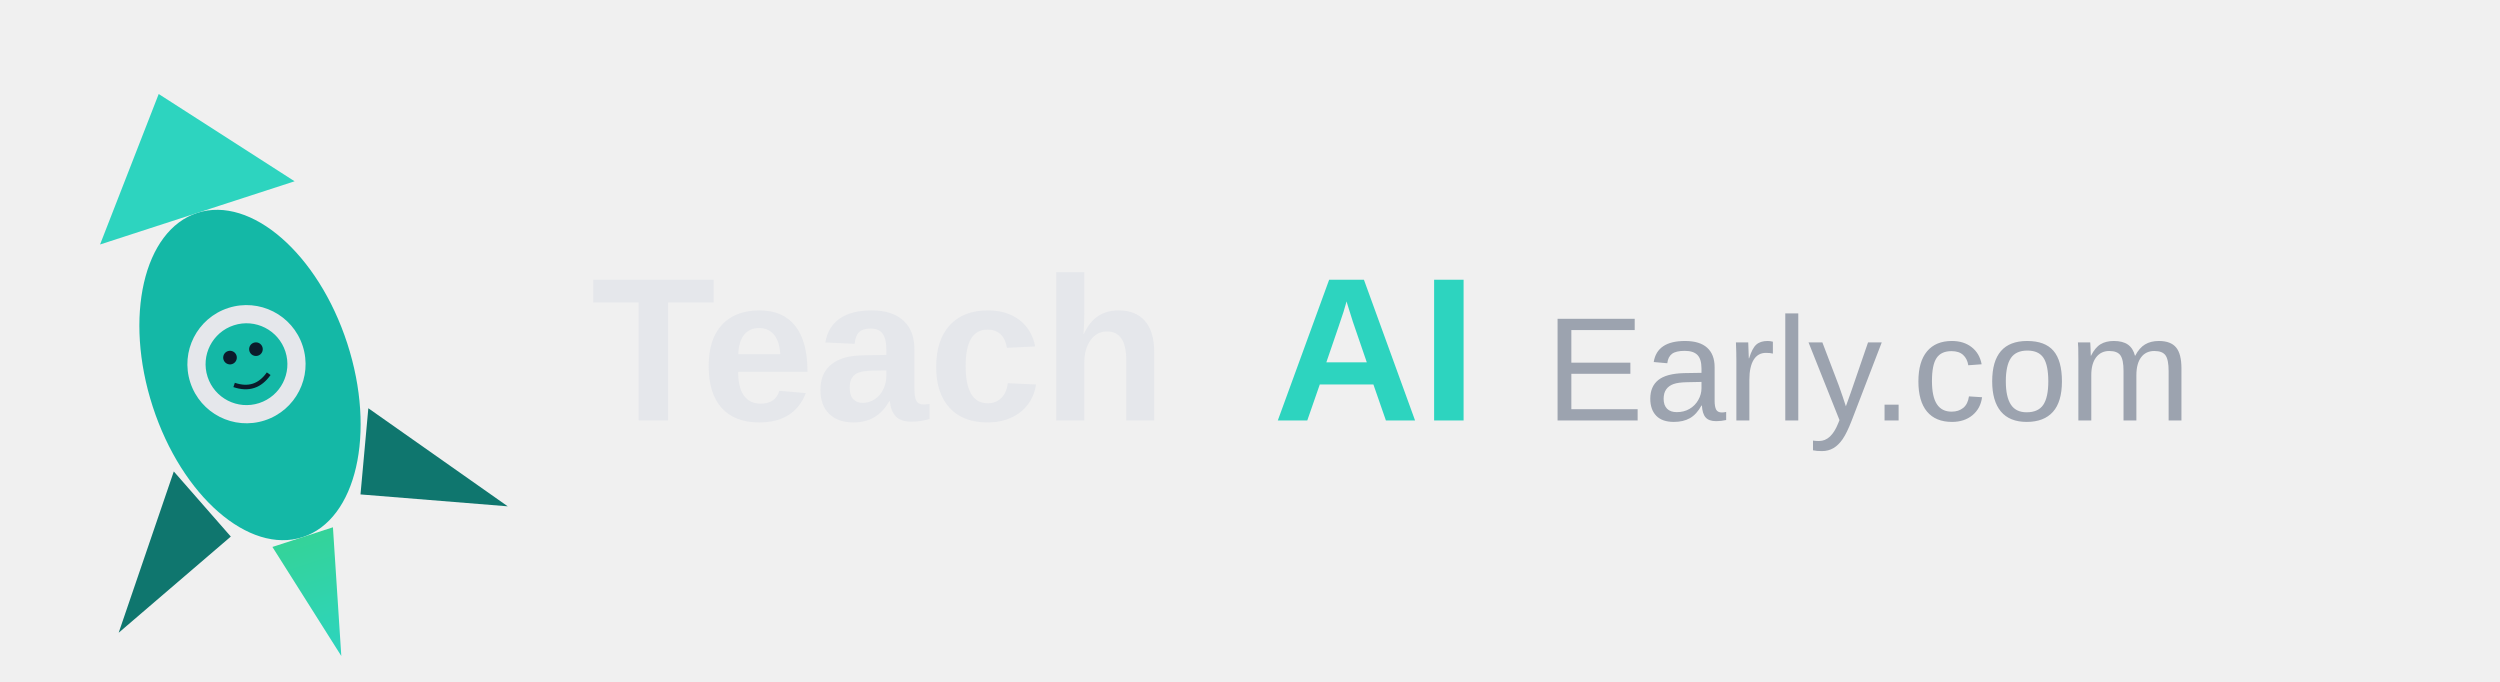
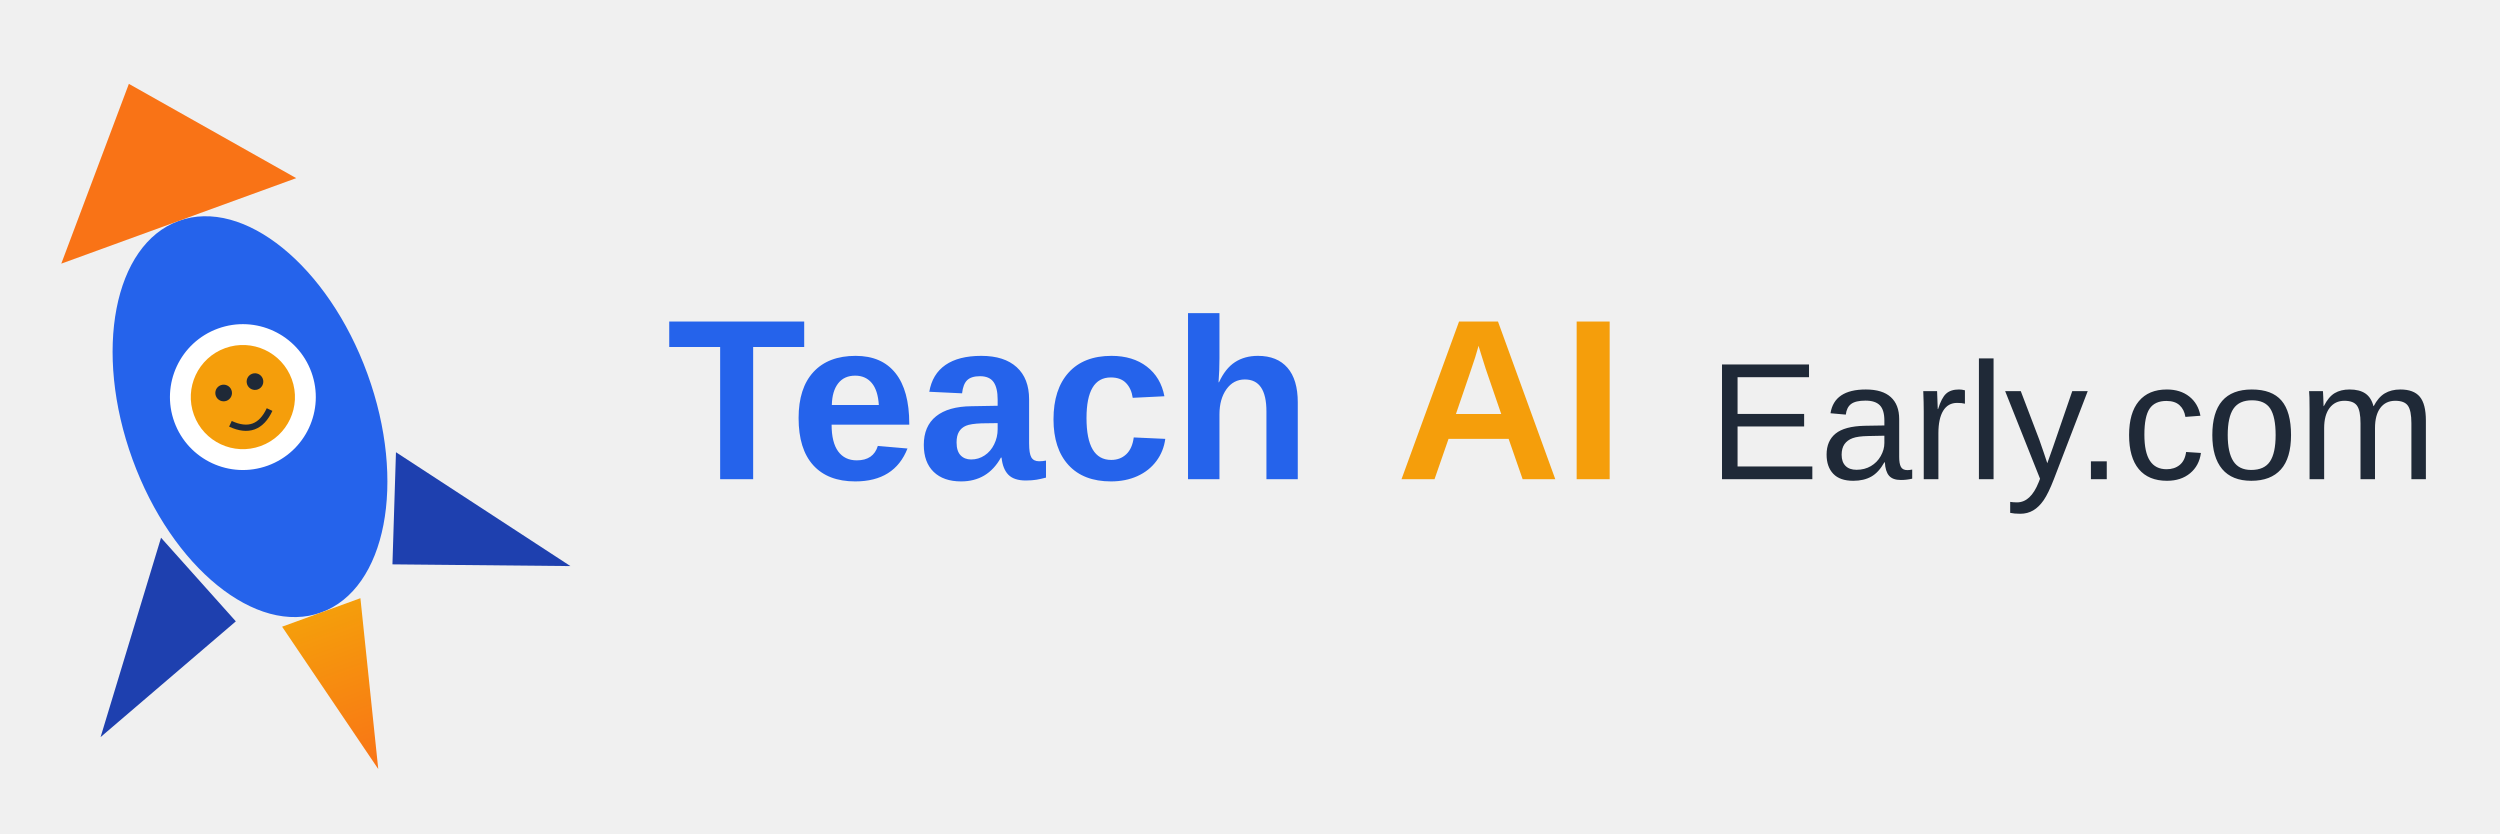
- <svg xmlns="http://www.w3.org/2000/svg" viewBox="0 0 1100 300">
+ <svg xmlns="http://www.w3.org/2000/svg" width="1200" height="400" viewBox="0 0 1200 400">
  <defs>
    <linearGradient id="flameGrad" x1="0%" y1="0%" x2="0%" y2="100%">
-       <stop offset="0%" stop-color="#34D399" />
-       <stop offset="100%" stop-color="#2DD4BF" />
+       <stop offset="0%" style="stop-color:#F59E0B; stop-opacity:1" />
+       <stop offset="100%" style="stop-color:#F97316; stop-opacity:1" />
    </linearGradient>
  </defs>
-   <g transform="translate(110,165) rotate(-18)">
-     <ellipse cx="0" cy="0" rx="45" ry="75" fill="#14B8A6" />
-     <polygon points="-45,-75 45,-75 0,-130" fill="#2DD4BF" />
-     <polygon points="-45,30 -90,90 -30,65" fill="#0F766E" />
-     <polygon points="45,30 90,90 30,65" fill="#0F766E" />
-     <circle cx="0" cy="-5" r="26" fill="#E5E7EB" />
-     <circle cx="0" cy="-5" r="18" fill="#14B8A6" />
-     <circle cx="-6" cy="-10" r="3" fill="#0B1B2B" />
-     <circle cx="6" cy="-10" r="3" fill="#0B1B2B" />
-     <path d="M -8 2 Q 0 8 8 2" stroke="#0B1B2B" stroke-width="2" fill="none" />
-     <polygon points="-14,75 14,75 0,130" fill="url(#flameGrad)" />
+   <g transform="translate(120,200) rotate(-20)">
+     <ellipse cx="0" cy="0" rx="60" ry="100" fill="#2563EB" />
+     <polygon points="-60,-100 60,-100 0,-170" fill="#F97316" />
+     <polygon points="-60,40 -120,120 -40,90" fill="#1E40AF" />
+     <polygon points="60,40 120,120 40,90" fill="#1E40AF" />
+     <circle cx="0" cy="-10" r="35" fill="white" />
+     <circle cx="0" cy="-10" r="25" fill="#F59E0B" />
+     <circle cx="-8" cy="-15" r="4" fill="#1F2937" />
+     <circle cx="8" cy="-15" r="4" fill="#1F2937" />
+     <path d="M -10 0 Q 0 10 10 0" stroke="#1F2937" stroke-width="3" fill="none" />
+     <polygon points="-20,100 20,100 0,180" fill="url(#flameGrad)" />
  </g>
-   <text x="260" y="185" font-family="Outfit, Arial, sans-serif" font-size="90" font-weight="700" fill="#E5E7EB">
+   <text x="320" y="230" font-family="Outfit, Arial, sans-serif" font-size="110" font-weight="700" fill="#2563EB">
    Teach
  </text>
-   <text x="560" y="185" font-family="Outfit, Arial, sans-serif" font-size="90" font-weight="700" fill="#2DD4BF">
+   <text x="670" y="230" font-family="Outfit, Arial, sans-serif" font-size="110" font-weight="700" fill="#F59E0B">
    AI
  </text>
-   <text x="680" y="185" font-family="Plus Jakarta Sans, Arial, sans-serif" font-size="65" font-weight="500" fill="#9CA3AF">
+   <text x="820" y="230" font-family="Plus Jakarta Sans, Arial, sans-serif" font-size="80" font-weight="500" fill="#1F2937">
    Early.com
  </text>
</svg>
